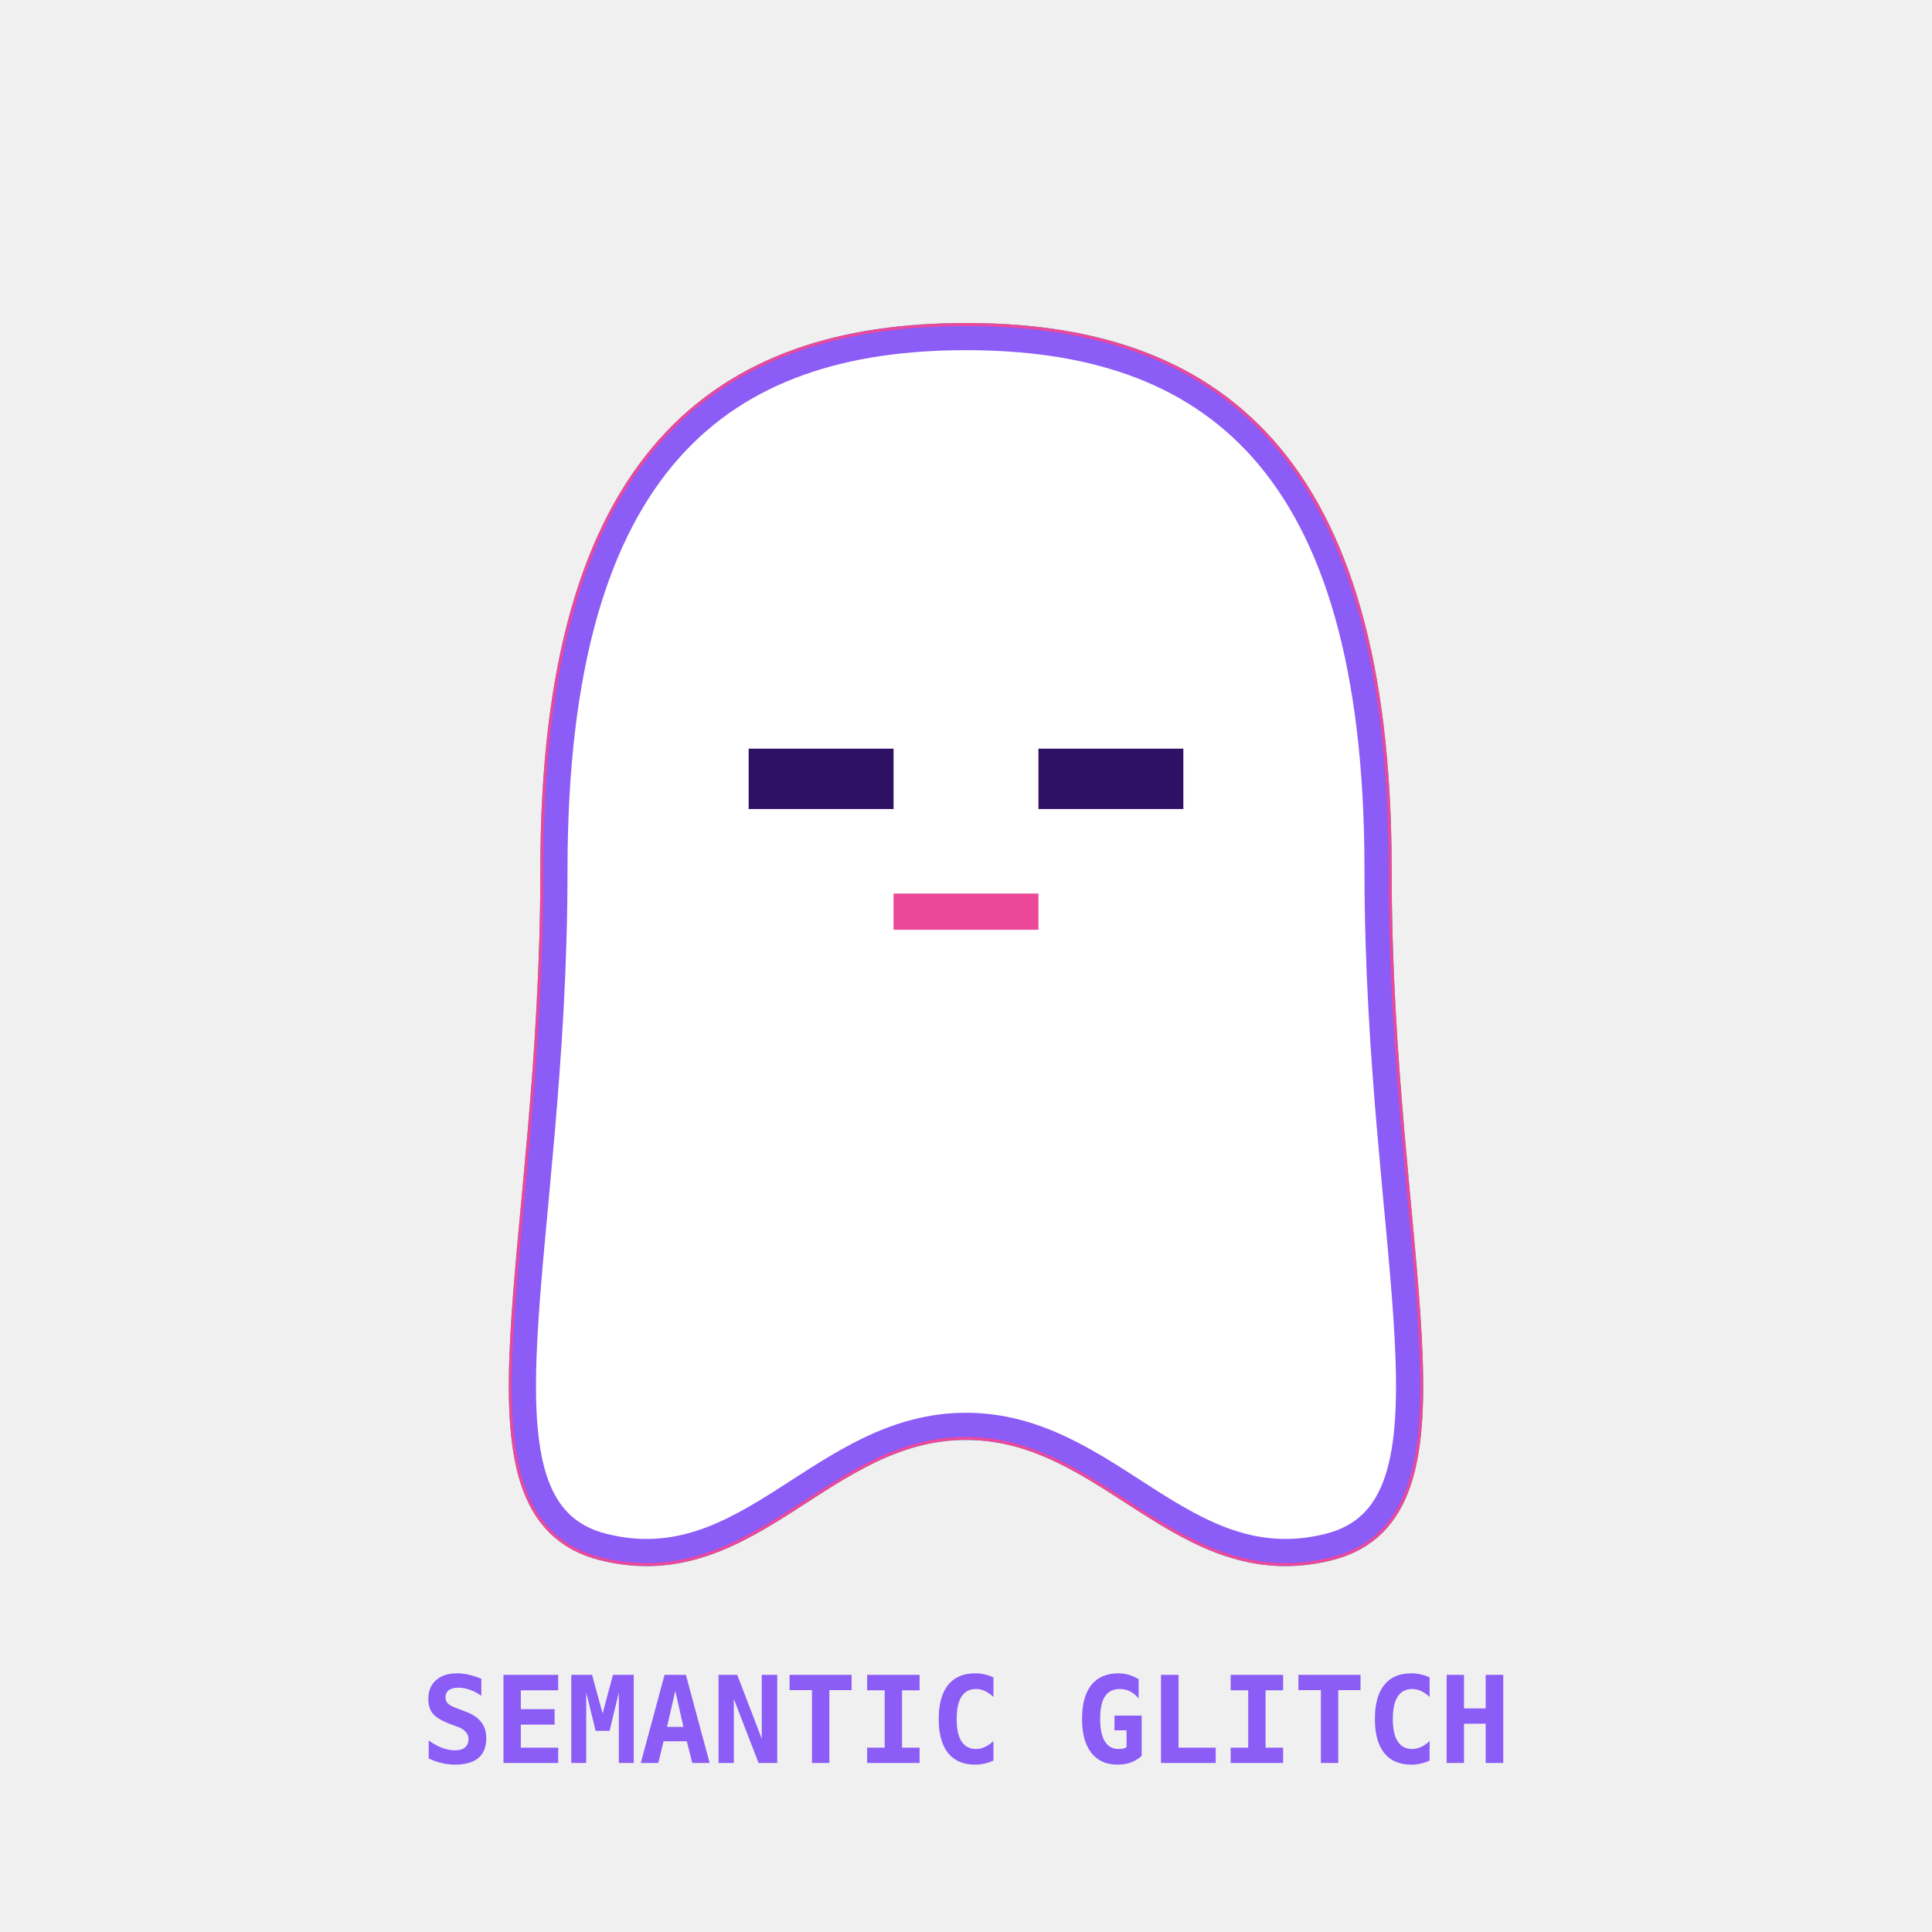
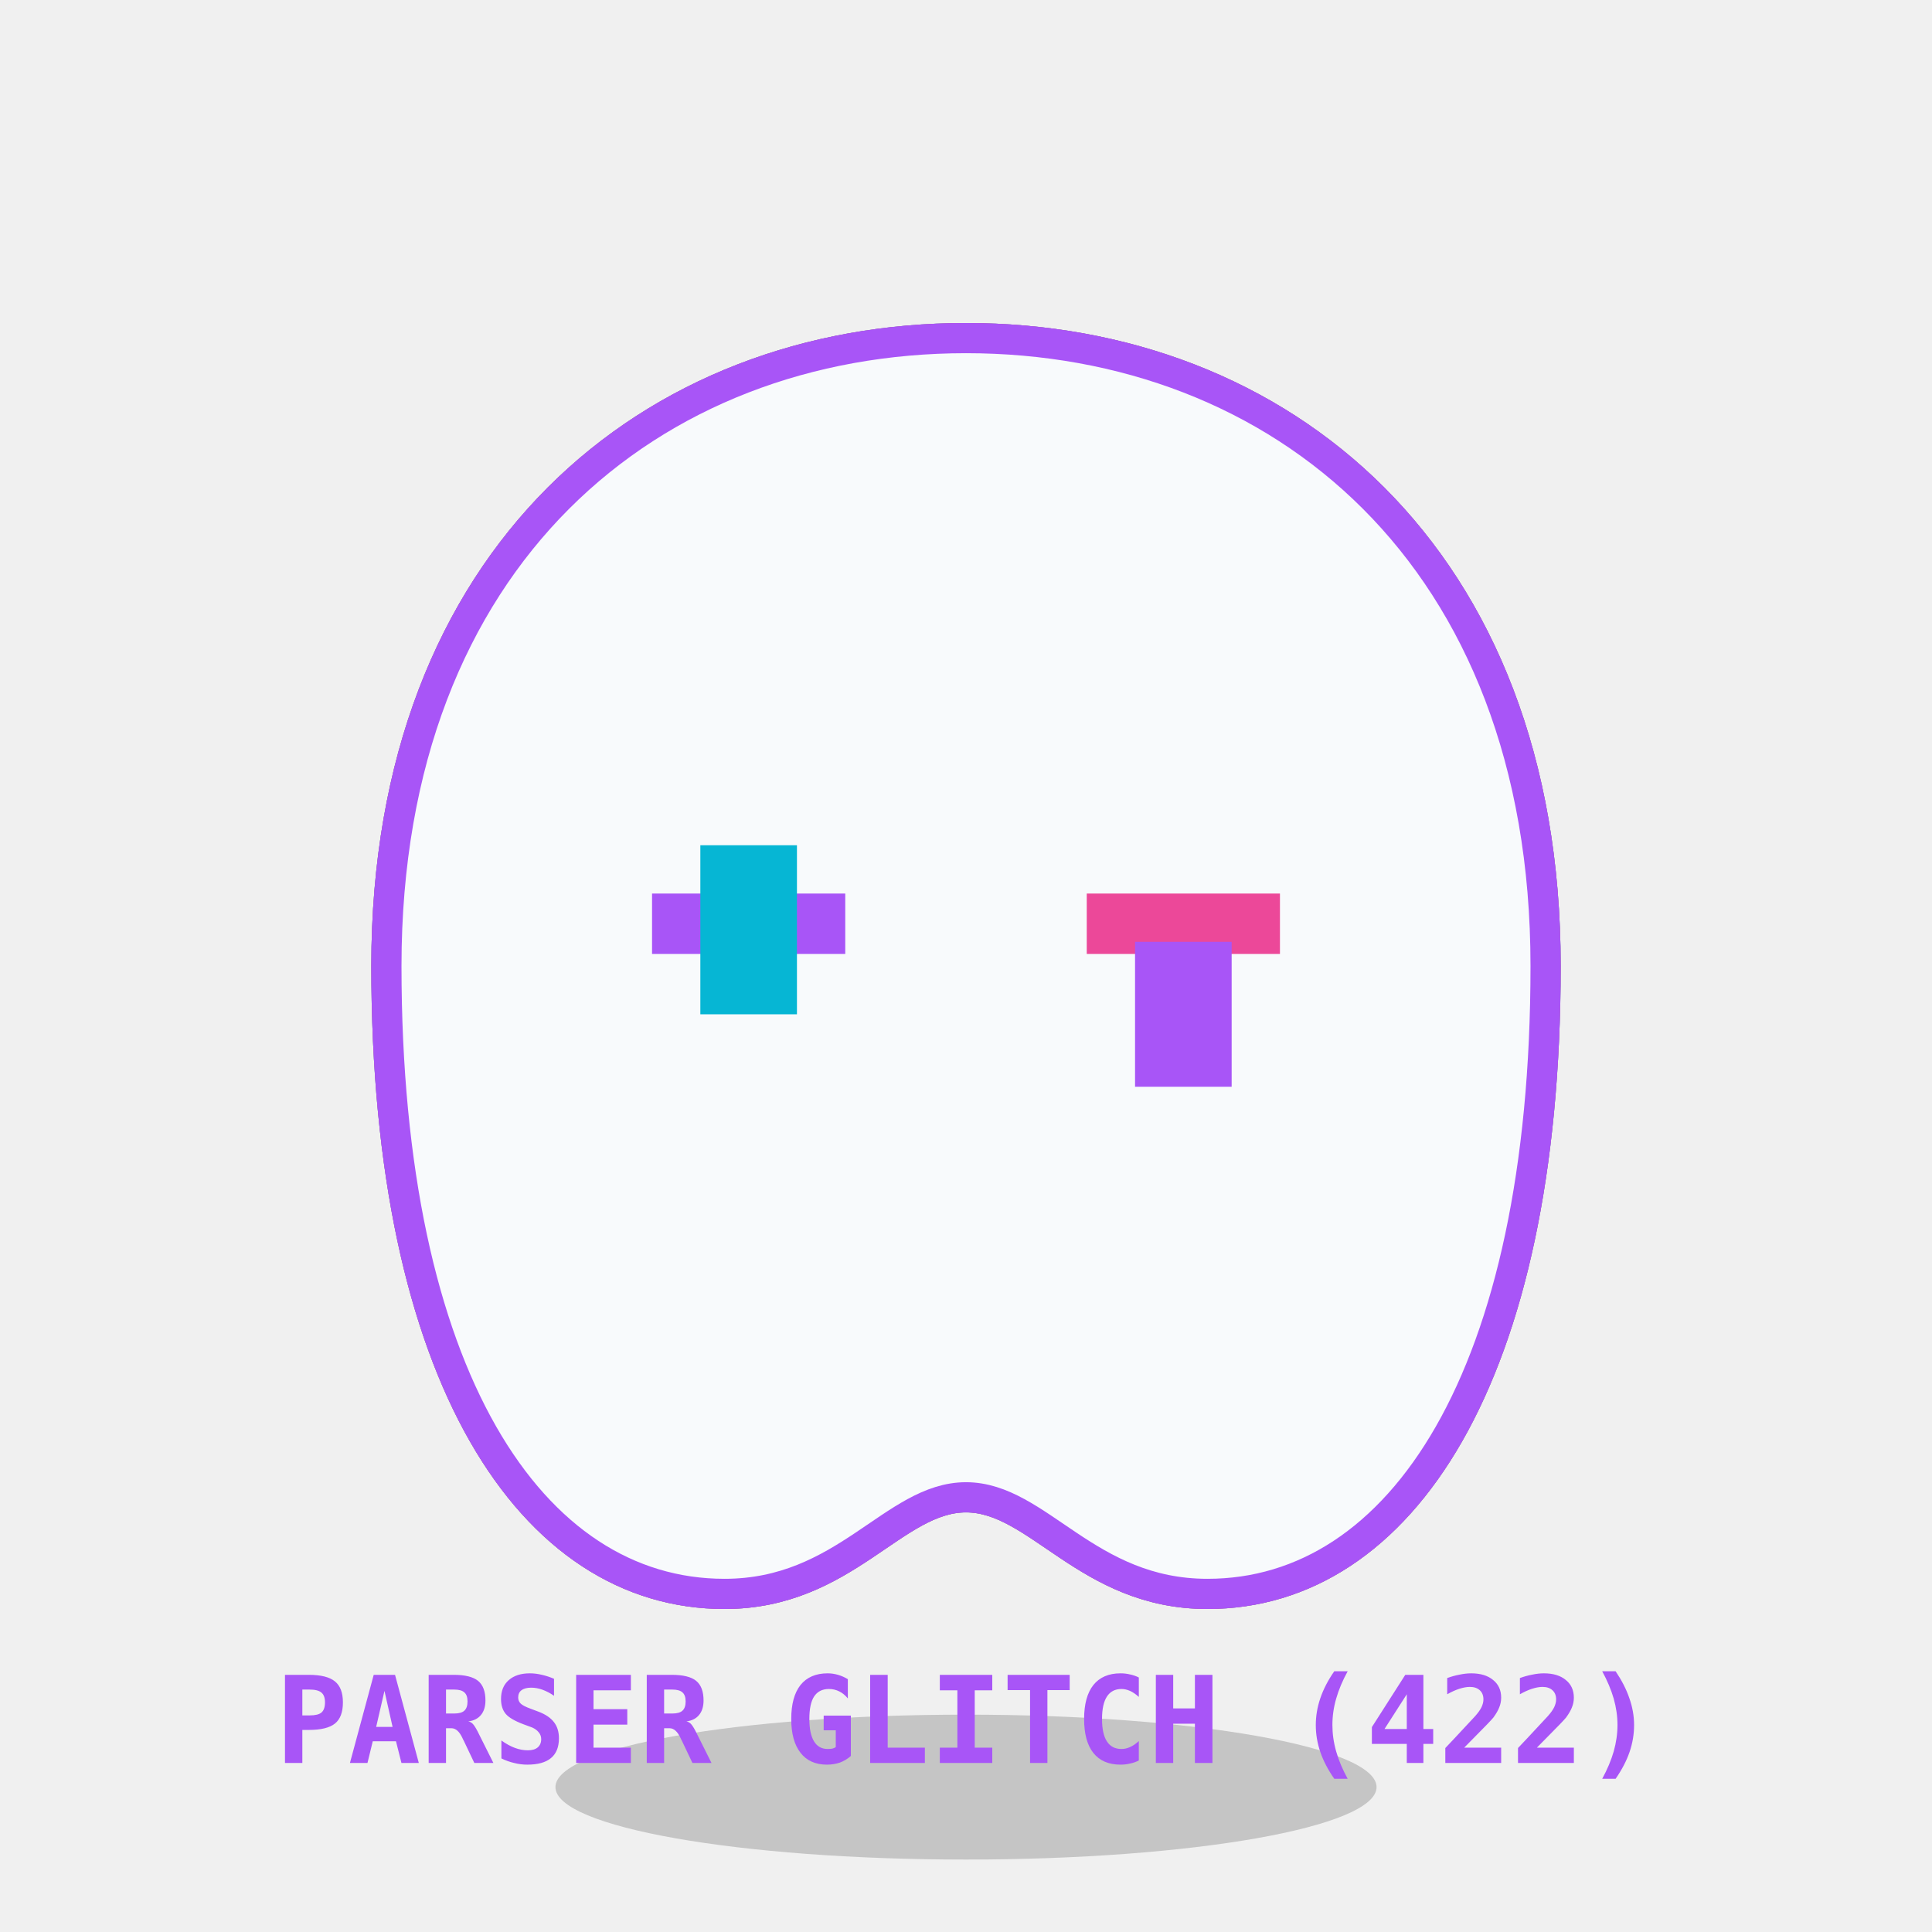
<svg xmlns="http://www.w3.org/2000/svg" viewBox="0 0 160 160" width="100%" height="100%">
  <style>
-     @keyframes rgbCyan {
-       0%, 100% { transform: translate(0, 0); opacity: 0.6; }
-       50% { transform: translate(-5px, 2px); opacity: 0.8; }
+     @keyframes rgbShiftCyan {
+       0%, 100% { transform: translate(-3px, 0); opacity: 0.7; }
+       50% { transform: translate(3px, -2px); opacity: 0.3; }
    }
-     @keyframes rgbMagenta {
-       0%, 100% { transform: translate(0, 0); opacity: 0.6; }
-       50% { transform: translate(5px, -2px); opacity: 0.8; }
+     @keyframes rgbShiftMagenta {
+       0%, 100% { transform: translate(3px, 0); opacity: 0.7; }
+       50% { transform: translate(-3px, 2px); opacity: 0.3; }
    }
-     @keyframes glitchShake {
+     @keyframes glitchJitter {
      0%, 100% { transform: translate(0, 0); }
      25% { transform: translate(-2px, 1px); }
      75% { transform: translate(2px, -1px); }
    }
-     .cyan-layer { animation: rgbCyan 0.25s infinite ease-in-out; }
-     .magenta-layer { animation: rgbMagenta 0.25s infinite ease-in-out; }
-     .ghost-main { animation: glitchShake 0.15s infinite; }
+     .rgb-cyan { animation: rgbShiftCyan 0.2s infinite; }
+     .rgb-magenta { animation: rgbShiftMagenta 0.2s infinite; }
+     .head-glitch { animation: glitchJitter 0.15s infinite; }
  </style>
-   <g class="cyan-layer">
-     <path d="M 46 72 C 46 38 60 28 80 28 C 100 28 114 38 114 72 C 114 104 122 125 110 128 C 98 131 92 118 80 118 C 68 118 62 131 50 128 C 38 125 46 104 46 72 Z" fill="none" stroke="#06b6d4" stroke-width="2.5" />
+   <ellipse cx="80" cy="148" rx="34" ry="6" fill="#000000" opacity="0.18" />
+   <g class="rgb-cyan">
+     <path d="M 32 80 C 32 46 54 28 80 28 C 106 28 128 46 128 80 C 128 114 116 132 100 132 C 90 132 86 124 80 124 C 74 124 70 132 60 132 C 44 132 32 114 32 80 Z" fill="none" stroke="#06b6d4" stroke-width="2.5" />
  </g>
-   <g class="magenta-layer">
-     <path d="M 46 72 C 46 38 60 28 80 28 C 100 28 114 38 114 72 C 114 104 122 125 110 128 C 98 131 92 118 80 118 C 68 118 62 131 50 128 C 38 125 46 104 46 72 Z" fill="none" stroke="#ec4899" stroke-width="2.5" />
+   <g class="rgb-magenta">
+     <path d="M 32 80 C 32 46 54 28 80 28 C 106 28 128 46 128 80 C 128 114 116 132 100 132 C 90 132 86 124 80 124 C 74 124 70 132 60 132 C 44 132 32 114 32 80 Z" fill="none" stroke="#ec4899" stroke-width="2.5" />
  </g>
-   <g class="ghost-main">
-     <path d="M 46 72 C 46 38 60 28 80 28 C 100 28 114 38 114 72 C 114 104 122 125 110 128 C 98 131 92 118 80 118 C 68 118 62 131 50 128 C 38 125 46 104 46 72 Z" fill="#ffffff" stroke="#8b5cf6" stroke-width="2" />
-     <rect x="62" y="62" width="12" height="5" fill="#2e1065" />
-     <rect x="86" y="62" width="12" height="5" fill="#2e1065" />
-     <rect x="74" y="74" width="12" height="3" fill="#ec4899" />
+   <g class="head-glitch">
+     <path d="M 32 80 C 32 46 54 28 80 28 C 106 28 128 46 128 80 C 128 114 116 132 100 132 C 90 132 86 124 80 124 C 74 124 70 132 60 132 C 44 132 32 114 32 80 Z" fill="#f8fafc" stroke="#a855f7" stroke-width="2.5" />
+     <rect x="54" y="74" width="16" height="5" fill="#a855f7" />
+     <rect x="58" y="70" width="8" height="14" fill="#06b6d4" />
+     <rect x="90" y="74" width="16" height="5" fill="#ec4899" />
+     <rect x="94" y="78" width="8" height="12" fill="#a855f7" />
  </g>
-   <text x="80" y="146" font-family="monospace" font-size="10" font-weight="bold" fill="#8b5cf6" text-anchor="middle">SEMANTIC GLITCH</text>
+   <text x="80" y="146" font-family="monospace" font-size="10" font-weight="bold" fill="#a855f7" text-anchor="middle">PARSER GLITCH (422)</text>
</svg>
